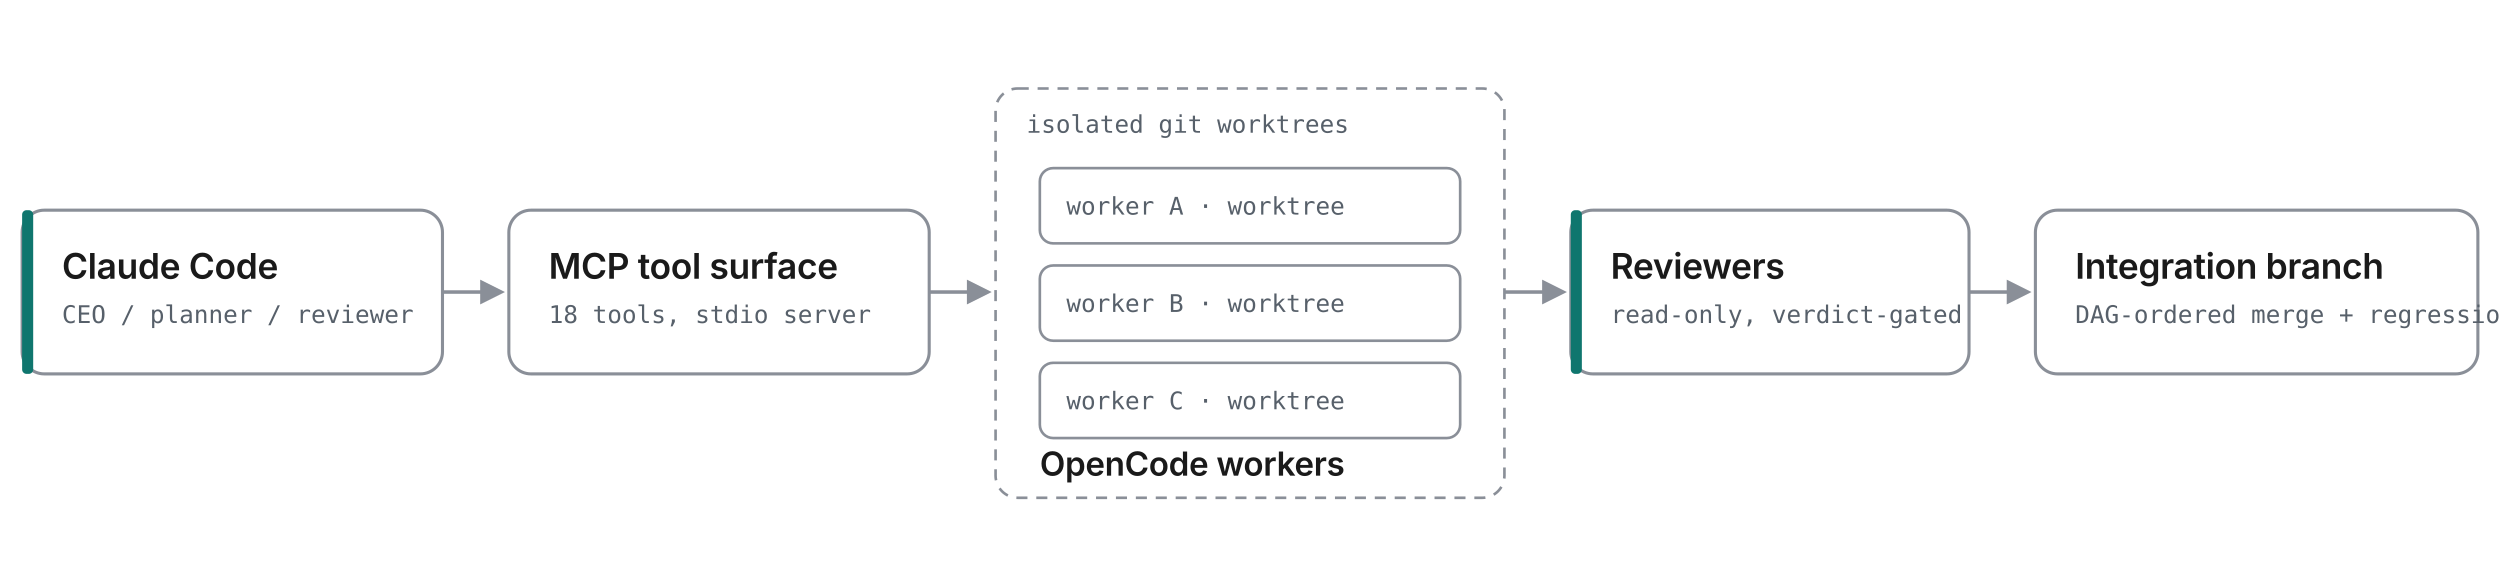
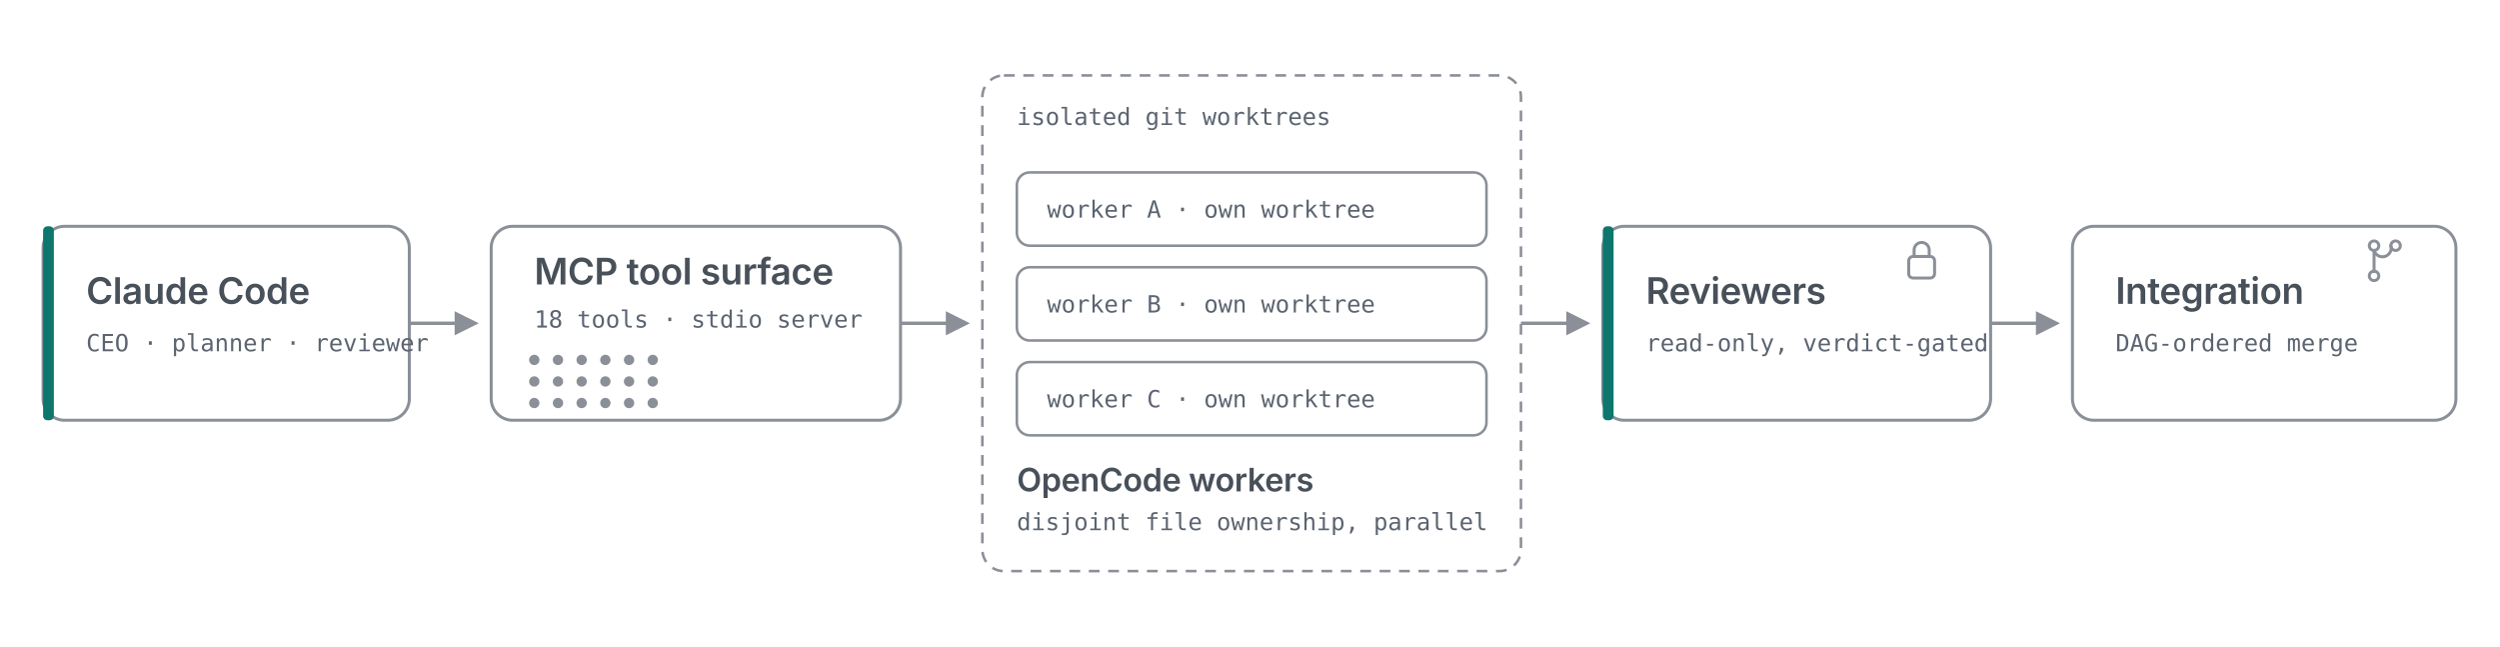
- <svg xmlns="http://www.w3.org/2000/svg" viewBox="0 0 1130 260" role="img" aria-label="Architecture diagram: Claude Code as CEO, planner and reviewer drives an MCP tool surface, which spawns OpenCode workers in isolated git worktrees, whose work is checked by read-only reviewers before merging to the integration branch">
+ <svg xmlns="http://www.w3.org/2000/svg" viewBox="0 0 1160 300" role="img" aria-label="Architecture diagram: Claude Code, as CEO, planner and reviewer, drives an 18-tool MCP tool surface, which spawns OpenCode workers in isolated git worktrees, whose diffs are checked by read-only reviewers before merging to the integration branch">
  <style>
-     .co-title { fill: #1A1A1A; font-family: "Geist", "SF Pro Display", "Helvetica Neue", system-ui, sans-serif; font-weight: 600; letter-spacing: -0.01em; }
-     .co-sub { fill: #57606A; font-family: "Geist Mono", "JetBrains Mono", "SF Mono", ui-monospace, monospace; }
-     .co-label { fill: #57606A; font-family: "Geist Mono", "JetBrains Mono", "SF Mono", ui-monospace, monospace; }
+     .co-title { fill: #48505A; font-family: "Geist", "SF Pro Display", "Helvetica Neue", system-ui, sans-serif; font-weight: 600; letter-spacing: -0.01em; }
+     .co-sub { fill: #5B6470; font-family: "Geist Mono", "JetBrains Mono", "SF Mono", ui-monospace, monospace; }
+     .co-label { fill: #5B6470; font-family: "Geist Mono", "JetBrains Mono", "SF Mono", ui-monospace, monospace; }
    .co-box { fill: none; stroke: #8A8F98; stroke-width: 1.4; }
    .co-box-dashed { fill: none; stroke: #8A8F98; stroke-width: 1.2; stroke-dasharray: 5 4; }
    .co-inner { fill: none; stroke: #8A8F98; stroke-width: 1.2; }
    .co-arrow { stroke: #8A8F98; stroke-width: 1.6; fill: none; }
    .co-accent-bar { fill: #0F766E; }
+     .co-dot { fill: #8A8F98; }
+     .co-icon { fill: none; stroke: #8A8F98; stroke-width: 1.4; stroke-linecap: round; stroke-linejoin: round; }
    @media (prefers-color-scheme: dark) {
      .co-title { fill: #ECECEC; }
      .co-sub { fill: #B8BCC0; }
      .co-label { fill: #B8BCC0; }
+       .co-accent-bar { fill: #2DD4BF; }
    }
  </style>
  <defs>
    <marker id="arrowhead" viewBox="0 0 10 10" refX="8" refY="5" markerWidth="7" markerHeight="7" orient="auto-start-reverse">
      <path d="M0,0 L10,5 L0,10 z" fill="#8A8F98" />
    </marker>
  </defs>
  <g>
-     <rect class="co-box" x="10" y="95" width="190" height="74" rx="10" />
-     <rect class="co-accent-bar" x="10" y="95" width="5" height="74" rx="2" />
-     <text class="co-title" x="28" y="126" font-size="16">Claude Code</text>
-     <text class="co-sub" x="28" y="146" font-size="11">CEO / planner / reviewer</text>
+     <rect class="co-box" x="20" y="105" width="170" height="90" rx="10" />
+     <rect class="co-accent-bar" x="20" y="105" width="5" height="90" rx="2" />
+     <text class="co-title" x="40" y="141" font-size="17">Claude Code</text>
+     <text class="co-sub" x="40" y="163" font-size="11">CEO · planner · reviewer</text>
  </g>
-   <line class="co-arrow" x1="200" y1="132" x2="226" y2="132" marker-end="url(#arrowhead)" />
+   <line class="co-arrow" x1="190" y1="150" x2="220" y2="150" marker-end="url(#arrowhead)" />
  <g>
-     <rect class="co-box" x="230" y="95" width="190" height="74" rx="10" />
-     <text class="co-title" x="248" y="126" font-size="16">MCP tool surface</text>
-     <text class="co-sub" x="248" y="146" font-size="11">18 tools, stdio server</text>
+     <rect class="co-box" x="228" y="105" width="190" height="90" rx="10" />
+     <text class="co-title" x="248" y="132" font-size="17">MCP tool surface</text>
+     <text class="co-sub" x="248" y="152" font-size="11">18 tools · stdio server</text>
+     <g>
+       <circle class="co-dot" cx="248" cy="167" r="2.4" />
+       <circle class="co-dot" cx="259" cy="167" r="2.4" />
+       <circle class="co-dot" cx="270" cy="167" r="2.4" />
+       <circle class="co-dot" cx="281" cy="167" r="2.4" />
+       <circle class="co-dot" cx="292" cy="167" r="2.4" />
+       <circle class="co-dot" cx="303" cy="167" r="2.4" />
+       <circle class="co-dot" cx="248" cy="177" r="2.4" />
+       <circle class="co-dot" cx="259" cy="177" r="2.4" />
+       <circle class="co-dot" cx="270" cy="177" r="2.4" />
+       <circle class="co-dot" cx="281" cy="177" r="2.4" />
+       <circle class="co-dot" cx="292" cy="177" r="2.4" />
+       <circle class="co-dot" cx="303" cy="177" r="2.4" />
+       <circle class="co-dot" cx="248" cy="187" r="2.4" />
+       <circle class="co-dot" cx="259" cy="187" r="2.4" />
+       <circle class="co-dot" cx="270" cy="187" r="2.4" />
+       <circle class="co-dot" cx="281" cy="187" r="2.4" />
+       <circle class="co-dot" cx="292" cy="187" r="2.4" />
+       <circle class="co-dot" cx="303" cy="187" r="2.4" />
+     </g>
  </g>
-   <line class="co-arrow" x1="420" y1="132" x2="446" y2="132" marker-end="url(#arrowhead)" />
+   <line class="co-arrow" x1="418" y1="150" x2="448" y2="150" marker-end="url(#arrowhead)" />
  <g>
-     <rect class="co-box-dashed" x="450" y="40" width="230" height="185" rx="10" />
-     <text class="co-label" x="464" y="60" font-size="11">isolated git worktrees</text>
-     <rect class="co-inner" x="470" y="76" width="190" height="34" rx="6" />
-     <text class="co-sub" x="482" y="97" font-size="11">worker A · worktree</text>
-     <rect class="co-inner" x="470" y="120" width="190" height="34" rx="6" />
-     <text class="co-sub" x="482" y="141" font-size="11">worker B · worktree</text>
-     <rect class="co-inner" x="470" y="164" width="190" height="34" rx="6" />
-     <text class="co-sub" x="482" y="185" font-size="11">worker C · worktree</text>
-     <text class="co-title" x="470" y="215" font-size="15">OpenCode workers</text>
+     <rect class="co-box-dashed" x="456" y="35" width="250" height="230" rx="10" />
+     <text class="co-label" x="472" y="58" font-size="11">isolated git worktrees</text>
+     <rect class="co-inner" x="472" y="80" width="218" height="34" rx="6" />
+     <text class="co-sub" x="486" y="101" font-size="11">worker A · own worktree</text>
+     <rect class="co-inner" x="472" y="124" width="218" height="34" rx="6" />
+     <text class="co-sub" x="486" y="145" font-size="11">worker B · own worktree</text>
+     <rect class="co-inner" x="472" y="168" width="218" height="34" rx="6" />
+     <text class="co-sub" x="486" y="189" font-size="11">worker C · own worktree</text>
+     <text class="co-title" x="472" y="228" font-size="15">OpenCode workers</text>
+     <text class="co-sub" x="472" y="246" font-size="11">disjoint file ownership, parallel</text>
  </g>
-   <line class="co-arrow" x1="680" y1="132" x2="706" y2="132" marker-end="url(#arrowhead)" />
+   <line class="co-arrow" x1="706" y1="150" x2="736" y2="150" marker-end="url(#arrowhead)" />
  <g>
-     <rect class="co-box" x="710" y="95" width="180" height="74" rx="10" />
-     <rect class="co-accent-bar" x="710" y="95" width="5" height="74" rx="2" />
-     <text class="co-title" x="728" y="126" font-size="16">Reviewers</text>
-     <text class="co-sub" x="728" y="146" font-size="11">read-only, verdict-gated</text>
+     <rect class="co-box" x="744" y="105" width="180" height="90" rx="10" />
+     <rect class="co-accent-bar" x="744" y="105" width="5" height="90" rx="2" />
+     <text class="co-title" x="764" y="141" font-size="17">Reviewers</text>
+     <text class="co-sub" x="764" y="163" font-size="11">read-only, verdict-gated</text>
+     <g transform="translate(892,120)">
+       <rect class="co-icon" x="-6" y="-1" width="12" height="10" rx="2" />
+       <path class="co-icon" d="M -3.5,-1 V -4 A 3.5,3.5 0 0 1 3.5,-4 V -1" />
+     </g>
  </g>
-   <line class="co-arrow" x1="890" y1="132" x2="916" y2="132" marker-end="url(#arrowhead)" />
+   <line class="co-arrow" x1="924" y1="150" x2="954" y2="150" marker-end="url(#arrowhead)" />
  <g>
-     <rect class="co-box" x="920" y="95" width="200" height="74" rx="10" />
-     <text class="co-title" x="938" y="126" font-size="16">Integration branch</text>
-     <text class="co-sub" x="938" y="146" font-size="11">DAG-ordered merge + regression</text>
+     <rect class="co-box" x="962" y="105" width="178" height="90" rx="10" />
+     <text class="co-title" x="982" y="141" font-size="17">Integration</text>
+     <text class="co-sub" x="982" y="163" font-size="11">DAG-ordered merge</text>
+     <g transform="translate(1108,120)" class="co-icon">
+       <circle cx="-6" cy="8" r="2.2" fill="none" />
+       <circle cx="-6" cy="-6" r="2.2" fill="none" />
+       <circle cx="4" cy="-6" r="2.2" fill="none" />
+       <path d="M -6,6 V -3.8" fill="none" />
+       <path d="M -6,-3.8 A 4,4 0 0 0 1.8,-6" fill="none" />
+     </g>
  </g>
</svg>
